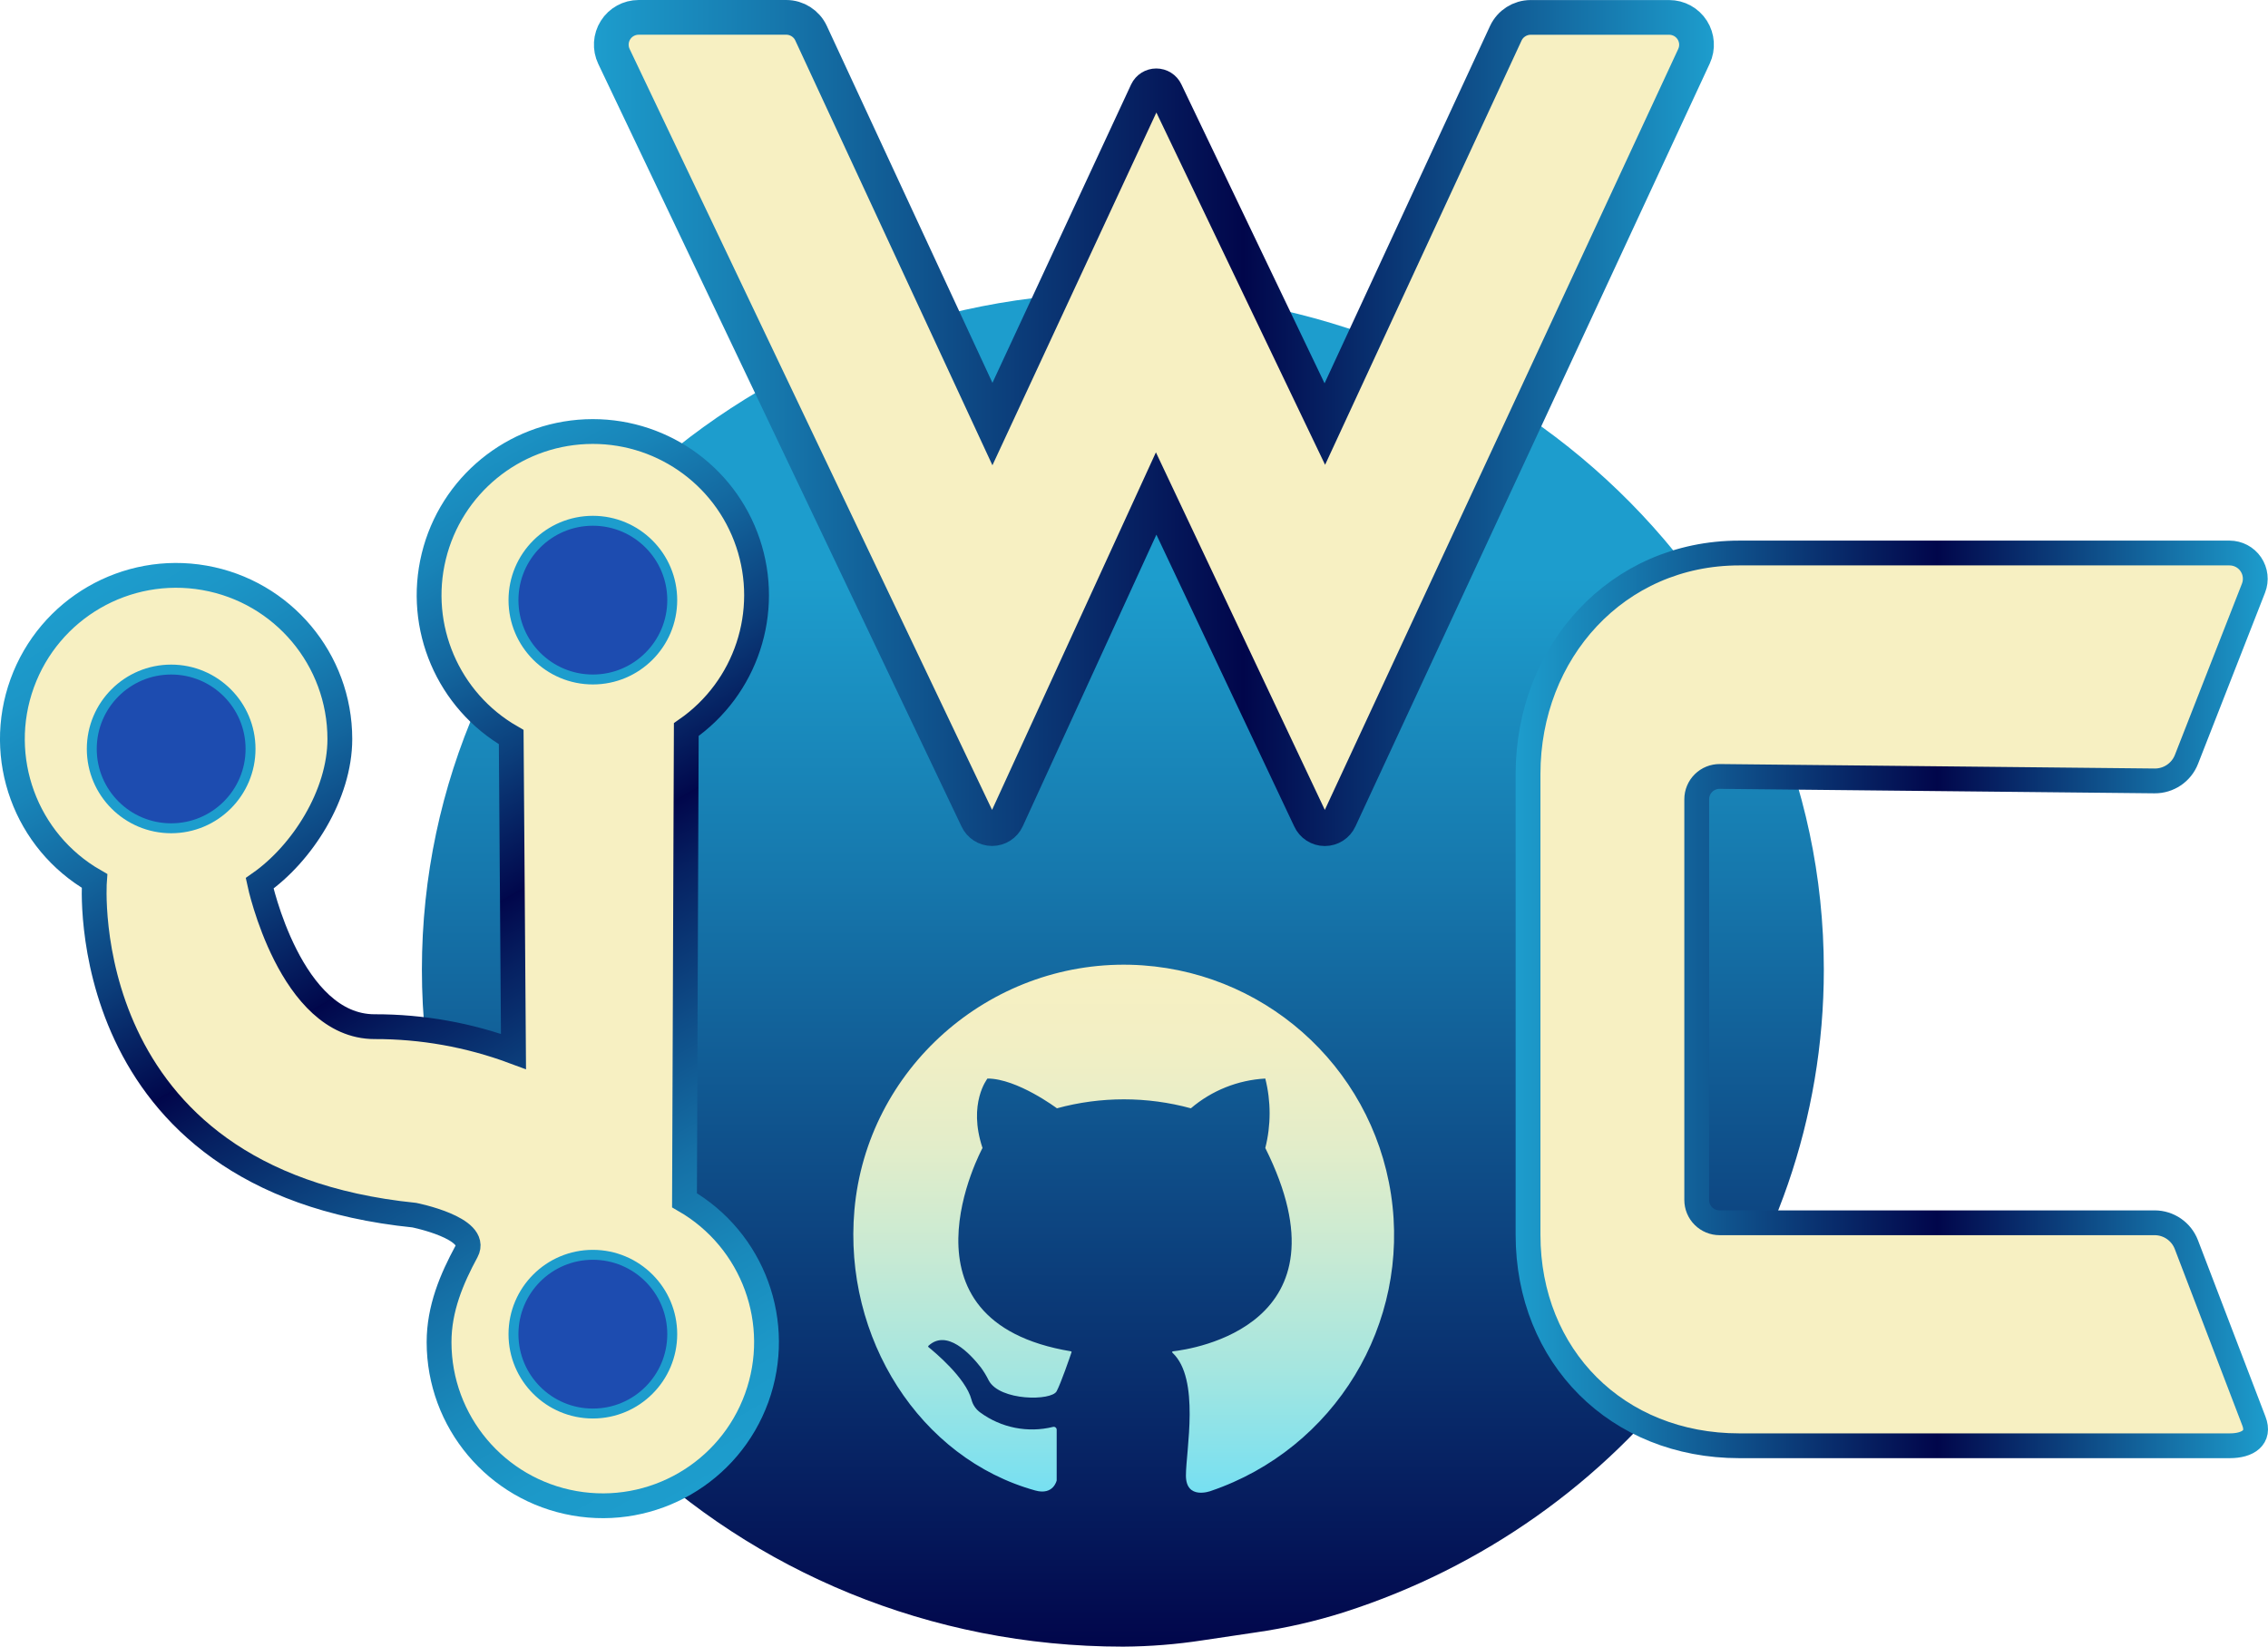
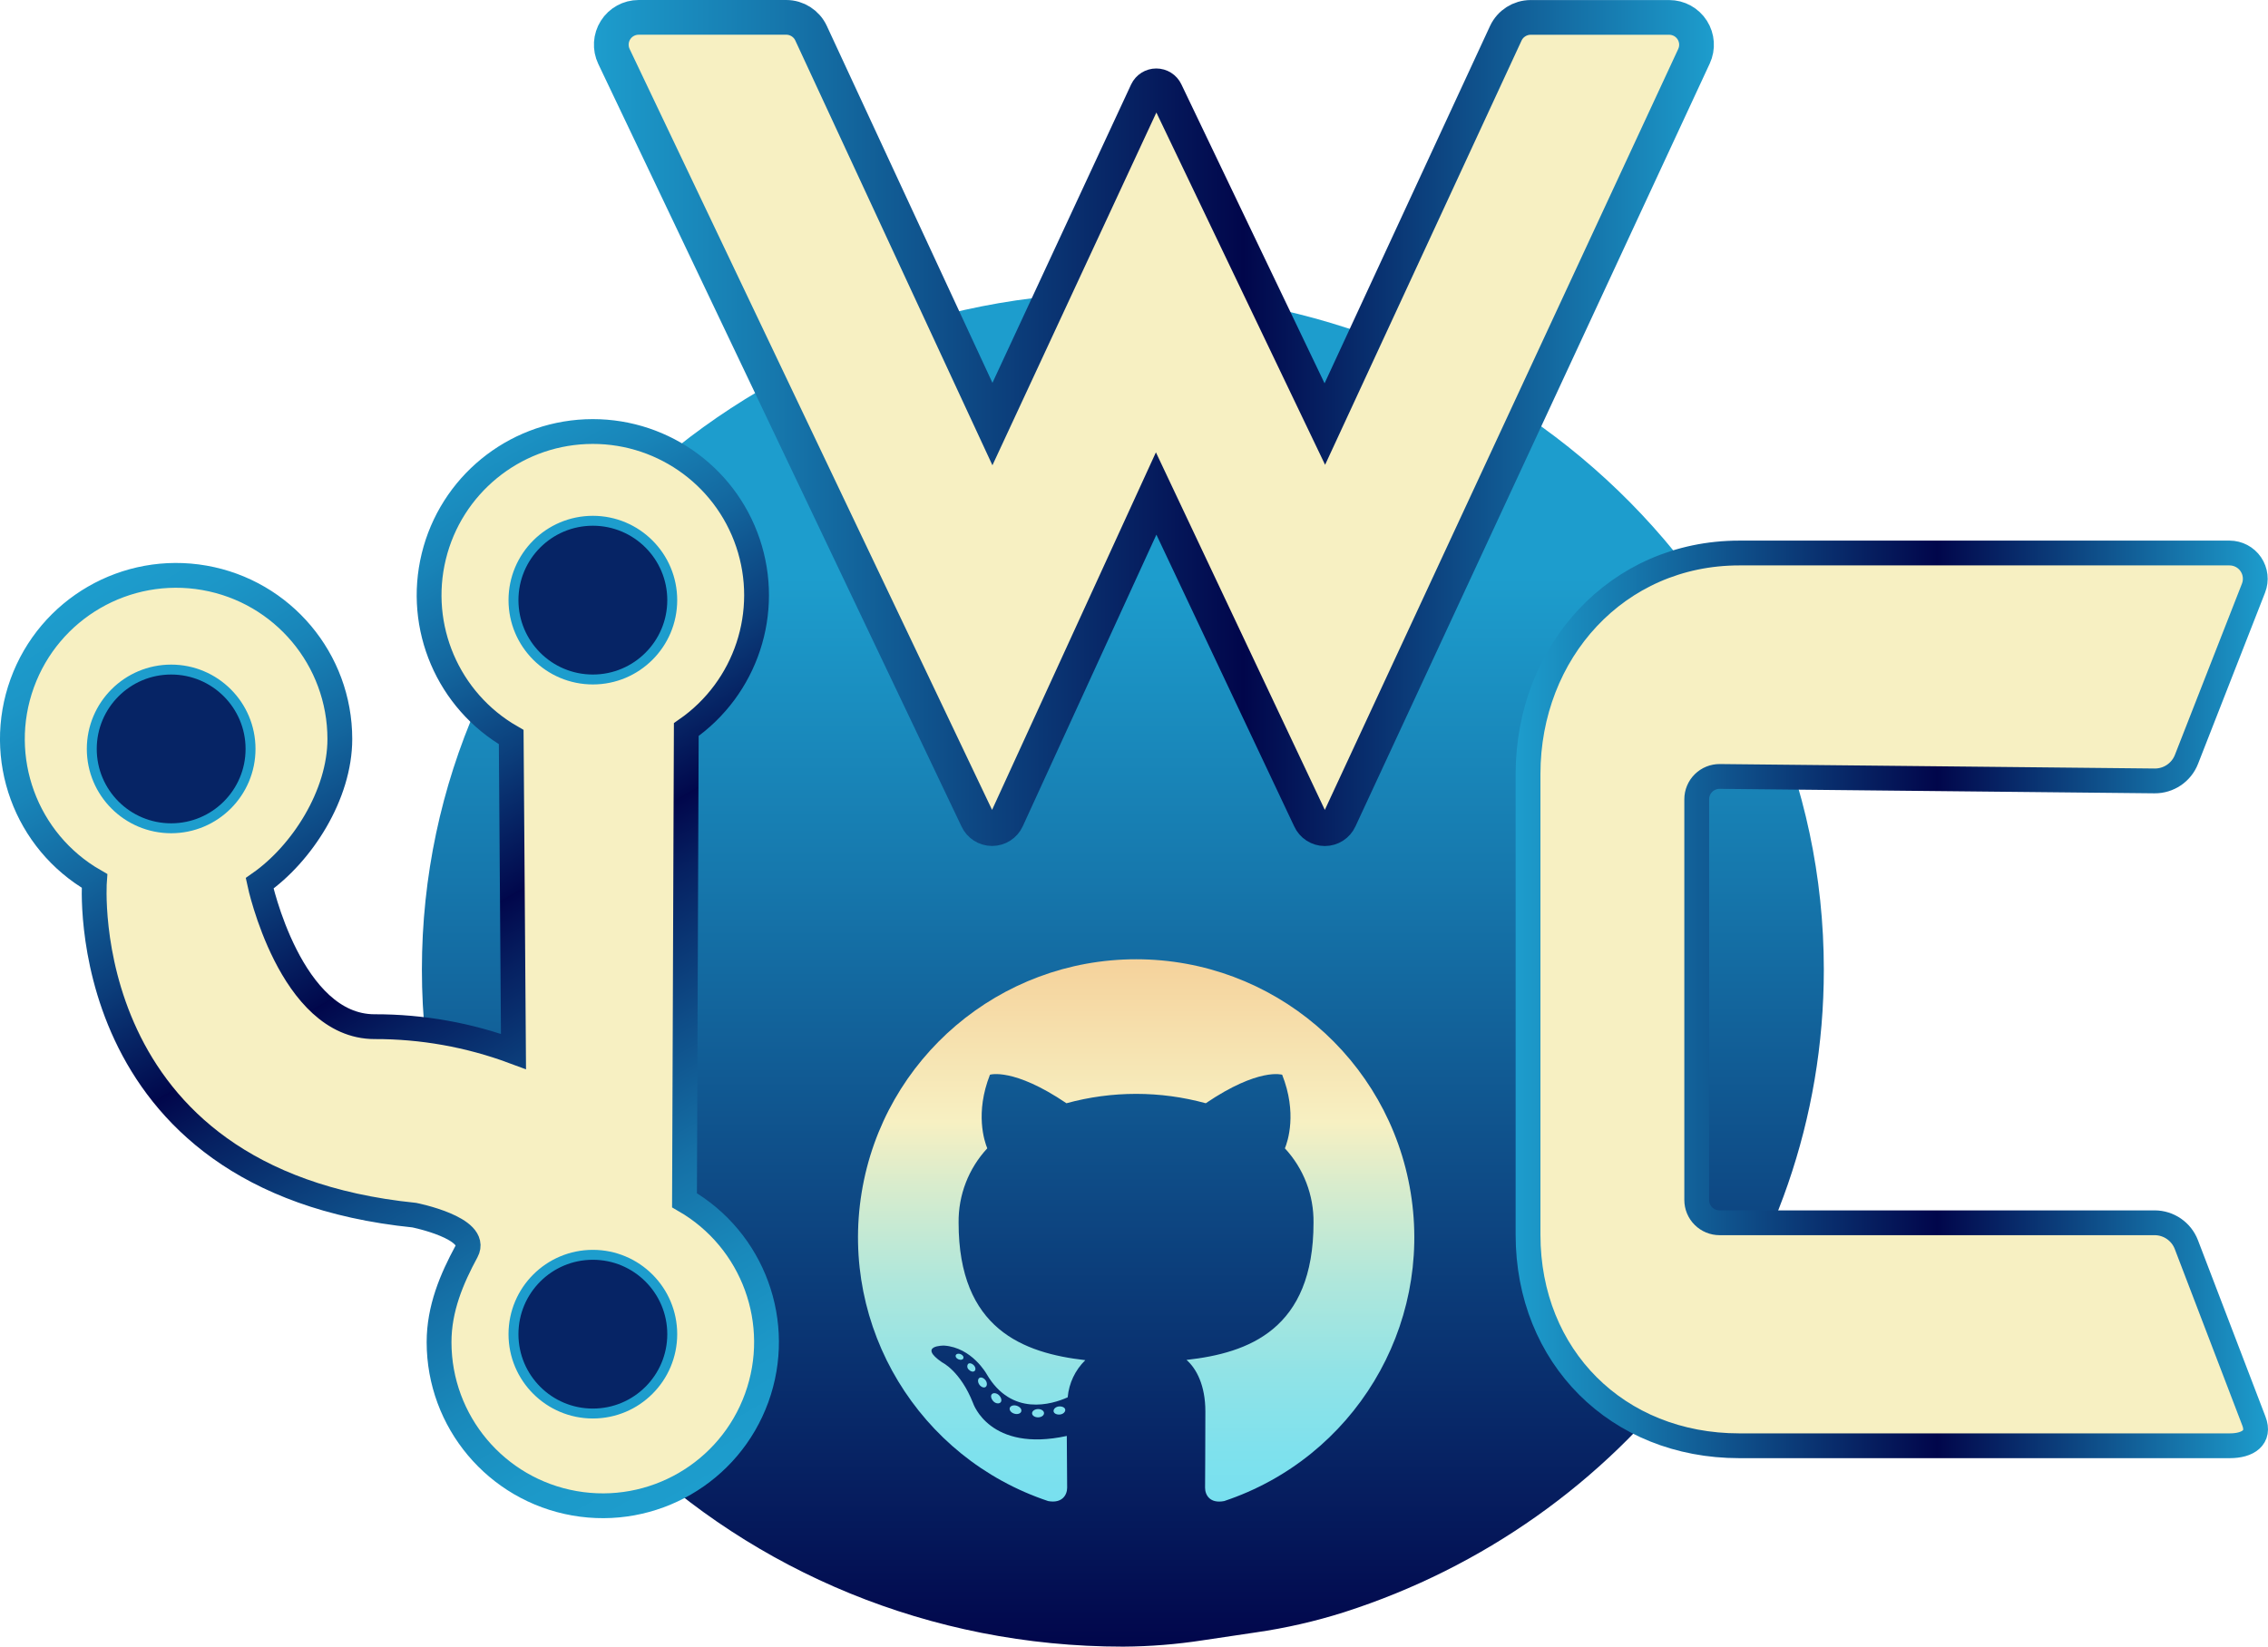
<svg xmlns="http://www.w3.org/2000/svg" id="OBJECTS" viewBox="0 0 457.15 332">
  <defs>
-     <style>.cls-1{fill:url(#linear-gradient);}.cls-2,.cls-4,.cls-5{fill:#f7f0c2;}.cls-2,.cls-4,.cls-5,.cls-6{stroke-miterlimit:10;}.cls-2,.cls-5{stroke-width:5px;}.cls-2{stroke:url(#linear-gradient-2);}.cls-3{fill:url(#linear-gradient-3);}.cls-4{stroke-width:7px;stroke:url(#linear-gradient-4);}.cls-5{stroke:url(#linear-gradient-5);}.cls-6{fill:#1d4cb0;stroke:#1d9dcd;stroke-width:2px;}</style>
-     <linearGradient id="linear-gradient" x1="354.27" y1="141.25" x2="354.27" y2="414.25" gradientUnits="userSpaceOnUse">
+     <style>.cls-1{fill:url(#linear-gradient);}.cls-2,.cls-5,.cls-6{fill:#f7f0c2;}.cls-2,.cls-5,.cls-6,.cls-7{stroke-miterlimit:10;}.cls-2,.cls-6{stroke-width:5px;}.cls-2{stroke:url(#linear-gradient-2);}.cls-3{fill:#81e1ed;}.cls-4{fill-rule:evenodd;fill:url(#linear-gradient-3);}.cls-5{stroke-width:7px;stroke:url(#linear-gradient-4);}.cls-6{stroke:url(#linear-gradient-5);}.cls-7{fill:#062465;stroke:#1d9dcd;stroke-width:2px;}</style>
+     <linearGradient id="linear-gradient" x1="380.27" y1="128.25" x2="380.27" y2="401.25" gradientUnits="userSpaceOnUse">
      <stop offset="0.21" stop-color="#1d9dcd" />
      <stop offset="0.43" stop-color="#1678ad" />
      <stop offset="0.91" stop-color="#05195b" />
      <stop offset="1" stop-color="#01064b" />
    </linearGradient>
-     <linearGradient id="linear-gradient-2" x1="433.46" y1="283.75" x2="585.11" y2="283.75" gradientUnits="userSpaceOnUse">
+     <linearGradient id="linear-gradient-2" x1="459.46" y1="270.75" x2="611.11" y2="270.75" gradientUnits="userSpaceOnUse">
      <stop offset="0" stop-color="#1d9dcd" />
      <stop offset="0.15" stop-color="#1678ad" />
      <stop offset="0.49" stop-color="#05195b" />
      <stop offset="0.56" stop-color="#01064b" />
      <stop offset="1" stop-color="#1d9dcd" />
    </linearGradient>
-     <linearGradient id="linear-gradient-3" x1="354.46" y1="276.75" x2="354.46" y2="383.22" gradientUnits="userSpaceOnUse">
-       <stop offset="0" stop-color="#f7f0c2" />
-       <stop offset="0.15" stop-color="#f2efc4" />
-       <stop offset="0.34" stop-color="#e3edc9" />
-       <stop offset="0.54" stop-color="#c9ead3" />
-       <stop offset="0.76" stop-color="#a6e6df" />
-       <stop offset="0.98" stop-color="#7ae0f0" />
-       <stop offset="1" stop-color="#76e0f1" />
+     <linearGradient id="linear-gradient-3" x1="382.95" y1="262.66" x2="382.95" y2="372" gradientUnits="userSpaceOnUse">
+       <stop offset="0" stop-color="#f5d29b" />
+       <stop offset="0.3" stop-color="#f7f0c2" />
+       <stop offset="0.41" stop-color="#daeccc" />
+       <stop offset="0.59" stop-color="#b0e7db" />
+       <stop offset="0.76" stop-color="#91e3e6" />
+       <stop offset="0.9" stop-color="#7fe1ed" />
+       <stop offset="1" stop-color="#78e0ef" />
    </linearGradient>
-     <linearGradient id="linear-gradient-4" x1="247.67" y1="167.52" x2="473.35" y2="167.52" gradientUnits="userSpaceOnUse">
+     <linearGradient id="linear-gradient-4" x1="273.67" y1="154.52" x2="499.35" y2="154.52" gradientUnits="userSpaceOnUse">
      <stop offset="0" stop-color="#1d9dcd" />
      <stop offset="0.16" stop-color="#1678ad" />
      <stop offset="0.51" stop-color="#05195b" />
      <stop offset="0.58" stop-color="#01064b" />
      <stop offset="1" stop-color="#1d9dcd" />
    </linearGradient>
-     <linearGradient id="linear-gradient-5" x1="290.63" y1="370.08" x2="180.97" y2="180.14" gradientUnits="userSpaceOnUse">
+     <linearGradient id="linear-gradient-5" x1="316.63" y1="357.08" x2="206.97" y2="167.14" gradientUnits="userSpaceOnUse">
      <stop offset="0" stop-color="#1d9dcd" />
      <stop offset="0.08" stop-color="#1c98c8" />
      <stop offset="0.17" stop-color="#1989bb" />
      <stop offset="0.27" stop-color="#1570a6" />
      <stop offset="0.38" stop-color="#0e4d88" />
      <stop offset="0.5" stop-color="#062162" />
      <stop offset="0.56" stop-color="#01064b" />
      <stop offset="0.56" stop-color="#01084c" />
      <stop offset="0.67" stop-color="#0b3d7a" />
      <stop offset="0.77" stop-color="#13669e" />
      <stop offset="0.86" stop-color="#1884b8" />
      <stop offset="0.94" stop-color="#1c96c7" />
      <stop offset="1" stop-color="#1d9dcd" />
    </linearGradient>
  </defs>
  <g id="Main_Logo" data-name="Main Logo">
-     <path id="Back" class="cls-1" d="M381.09,411.38a111.17,111.17,0,0,0,17.76-4.06c56.2-18,96.73-69.23,96.73-129.57,0-75.39-63.27-136.5-141.31-136.5S213,202.36,213,277.75s63.27,136.5,141.31,136.5h.1a109.08,109.08,0,0,0,16-1.28Z" transform="translate(-127.96 -82.25)" />
-     <path id="C" class="cls-2" d="M568.68,235.35l13.51-34.52a5.19,5.19,0,0,0-4.83-7.08H478.53c-24.62,0-42.57,19.95-42.57,44.56v92.88c0,24.61,18,42.56,42.57,42.56h98.89c3.64,0,6.15-1.65,4.84-5l-13.61-35.57a6.86,6.86,0,0,0-6.39-4.39H474.57a4.6,4.6,0,0,1-4.61-4.6V243.4a4.6,4.6,0,0,1,4.65-4.6l87.63.9A6.83,6.83,0,0,0,568.68,235.35Z" transform="translate(-127.96 -82.25)" />
-     <path id="O" class="cls-3" d="M336.64,382.77c-23.29-6.45-38.73-30.76-36.46-56.55,2.51-28.44,27.09-50.15,55.64-49.45A54.51,54.51,0,0,1,372,382.87s-5,1.88-5-3.12,2.91-19.52-2.71-24.75a.16.16,0,0,1,.08-.29c3.87-.43,36.52-5.18,18.63-41a28.57,28.57,0,0,0,0-14,25.24,25.24,0,0,0-15,6,51.26,51.26,0,0,0-27,0s-8-6-14-6c0,0-4,5-1,14,0,0-18.94,34.9,17.85,41a.13.13,0,0,1,.1.17c-.32.94-2.13,6.23-3,7.86-1,2-11.47,2-13.69-2.15a17.51,17.51,0,0,0-1.59-2.63c-2.21-2.84-6.89-7.77-10.56-4.37a.17.17,0,0,0,0,.27c1.09.88,7.53,6.19,8.67,10.61a4.59,4.59,0,0,0,1.78,2.58,17.64,17.64,0,0,0,14.64,2.9.59.59,0,0,1,.75.57v10.22S340.31,383.79,336.64,382.77Z" transform="translate(-127.96 -82.25)" />
-     <path id="W" class="cls-4" d="M251.71,93.63l73.22,153.76a3.3,3.3,0,0,0,6,0L361,181.75l31,65.64a3.29,3.29,0,0,0,6,0l71.41-153.8a5.51,5.51,0,0,0-5-7.83H436.48a5.54,5.54,0,0,0-5,3.19L395,167.75l-32.08-67a2.1,2.1,0,0,0-3.79,0l-31.13,67L291.44,88.94a5.51,5.51,0,0,0-5-3.19H256.69A5.51,5.51,0,0,0,251.71,93.63Z" transform="translate(-127.96 -82.25)" />
-     <path id="J" class="cls-5" d="M222,334.56c-3,5.54-5.54,11.53-5.54,18.3a33,33,0,1,0,49.47-28.61l.36-94.9A33,33,0,1,0,231,230.86l.46,63.39a79.88,79.88,0,0,0-28-5c-17,0-23.17-28.9-23.17-28.9,8.57-6,16.17-17.87,16.17-29.1A33,33,0,1,0,147,259.86s-4.54,60.39,64.46,67.39C211.46,327.25,224.53,329.86,222,334.56Z" transform="translate(-127.96 -82.25)" />
+     <path id="Back" class="cls-1" d="M407.09,398.38a111.17,111.17,0,0,0,17.76-4.06c56.2-18,96.73-69.23,96.73-129.57,0-75.39-63.27-136.5-141.31-136.5S239,189.36,239,264.75s63.27,136.5,141.31,136.5h.1a109.08,109.08,0,0,0,16-1.28Z" transform="translate(-153.96 -69.25)" />
+     <path id="C" class="cls-2" d="M594.68,222.35l13.51-34.52a5.19,5.19,0,0,0-4.83-7.08H504.53c-24.62,0-42.57,19.95-42.57,44.56v92.88c0,24.61,18,42.56,42.57,42.56h98.89c3.64,0,6.15-1.65,4.84-5l-13.61-35.57a6.86,6.86,0,0,0-6.39-4.39H500.57a4.6,4.6,0,0,1-4.61-4.6V230.4a4.6,4.6,0,0,1,4.65-4.6l87.63.9A6.83,6.83,0,0,0,594.68,222.35Z" transform="translate(-153.96 -69.25)" />
+     <g id="O">
+       <path class="cls-3" d="M348.13,343.14c-.12.28-.56.36-1,.17s-.64-.56-.51-.84.56-.37,1-.18.64.57.5.85Zm-.69-.51" transform="translate(-153.96 -69.25)" />
+       <path class="cls-3" d="M350.4,345.67c-.27.25-.79.13-1.15-.26a.86.86,0,0,1-.16-1.16c.28-.25.78-.13,1.15.26s.44.91.16,1.16Zm-.54-.57" transform="translate(-153.96 -69.25)" />
+       <path class="cls-3" d="M352.61,348.9c-.34.24-.91,0-1.25-.48s-.35-1.1,0-1.34.91,0,1.26.47.34,1.11,0,1.35Zm0,0" transform="translate(-153.96 -69.25)" />
+       <path class="cls-3" d="M355.64,352c-.31.34-1,.25-1.44-.21s-.63-1.1-.32-1.44,1-.24,1.45.22.63,1.09.31,1.43Zm0,0" transform="translate(-153.96 -69.25)" />
+       <path class="cls-3" d="M359.81,353.83c-.13.44-.76.64-1.4.45s-1.05-.7-.92-1.15.77-.65,1.41-.45,1.05.7.91,1.15Zm0,0" transform="translate(-153.96 -69.25)" />
+       <path class="cls-3" d="M364.4,354.17c0,.46-.52.84-1.19.85s-1.21-.36-1.22-.81.53-.85,1.2-.86,1.21.36,1.21.82Zm0,0" transform="translate(-153.96 -69.25)" />
+       <path class="cls-3" d="M368.67,353.44c.08.45-.38.91-1,1s-1.26-.16-1.34-.61.39-.92,1-1,1.26.15,1.34.61Zm0,0" transform="translate(-153.96 -69.25)" />
+       <path id="_Path_" data-name="&lt;Path&gt;" class="cls-4" d="M383,262.66A56.06,56.06,0,0,0,365.23,371.9c2.8.52,3.83-1.21,3.83-2.69s-.05-5.76-.07-10.44c-15.6,3.39-18.89-6.61-18.89-6.61-2.55-6.48-6.22-8.21-6.22-8.21-5.09-3.48.38-3.4.38-3.4,5.63.39,8.59,5.77,8.59,5.77,5,8.57,13.12,6.1,16.32,4.66a11.93,11.93,0,0,1,3.55-7.49c-12.45-1.42-25.54-6.23-25.54-27.71a21.65,21.65,0,0,1,5.78-15c-.58-1.41-2.5-7.12.54-14.84,0,0,4.71-1.5,15.42,5.75a53.09,53.09,0,0,1,28.08,0c10.7-7.25,15.4-5.75,15.4-5.75,3.05,7.72,1.13,13.43.55,14.84a21.65,21.65,0,0,1,5.77,15c0,21.53-13.12,26.27-25.6,27.66,2,1.74,3.8,5.15,3.8,10.38,0,7.5-.06,13.54-.06,15.39,0,1.49,1,3.24,3.85,2.69A56.06,56.06,0,0,0,383,262.66Z" transform="translate(-153.96 -69.25)" />
+     </g>
+     <path id="W" class="cls-5" d="M277.71,80.63l73.22,153.76a3.3,3.3,0,0,0,6,0L387,168.75l31,65.64a3.29,3.29,0,0,0,6,0l71.41-153.8a5.51,5.51,0,0,0-5-7.83H462.48a5.54,5.54,0,0,0-5,3.19L421,154.75l-32.08-67a2.1,2.1,0,0,0-3.79,0l-31.13,67L317.44,75.94a5.51,5.51,0,0,0-5-3.19H282.69A5.51,5.51,0,0,0,277.71,80.63Z" transform="translate(-153.96 -69.25)" />
+     <path id="J" class="cls-6" d="M248,321.56c-3,5.54-5.54,11.53-5.54,18.3a33,33,0,1,0,49.47-28.61l.36-94.9A33,33,0,1,0,257,217.86l.46,63.39a79.88,79.88,0,0,0-28-5c-17,0-23.17-28.9-23.17-28.9,8.57-6,16.17-17.87,16.17-29.1A33,33,0,1,0,173,246.86s-4.54,60.39,64.46,67.39C237.46,314.25,250.53,316.86,248,321.56Z" transform="translate(-153.96 -69.25)" />
    <g id="J_o">
-       <circle id="J_o-2" data-name="J_o" class="cls-6" cx="119.5" cy="269" r="16" />
-       <circle id="J_o-3" data-name="J_o" class="cls-6" cx="119.5" cy="121" r="16" />
-       <circle id="J_o-4" data-name="J_o" class="cls-6" cx="34.5" cy="151" r="16" />
+       <circle id="J_o-2" data-name="J_o" class="cls-7" cx="119.5" cy="269" r="16" />
+       <circle id="J_o-3" data-name="J_o" class="cls-7" cx="119.5" cy="121" r="16" />
+       <circle id="J_o-4" data-name="J_o" class="cls-7" cx="34.5" cy="151" r="16" />
    </g>
  </g>
</svg>
